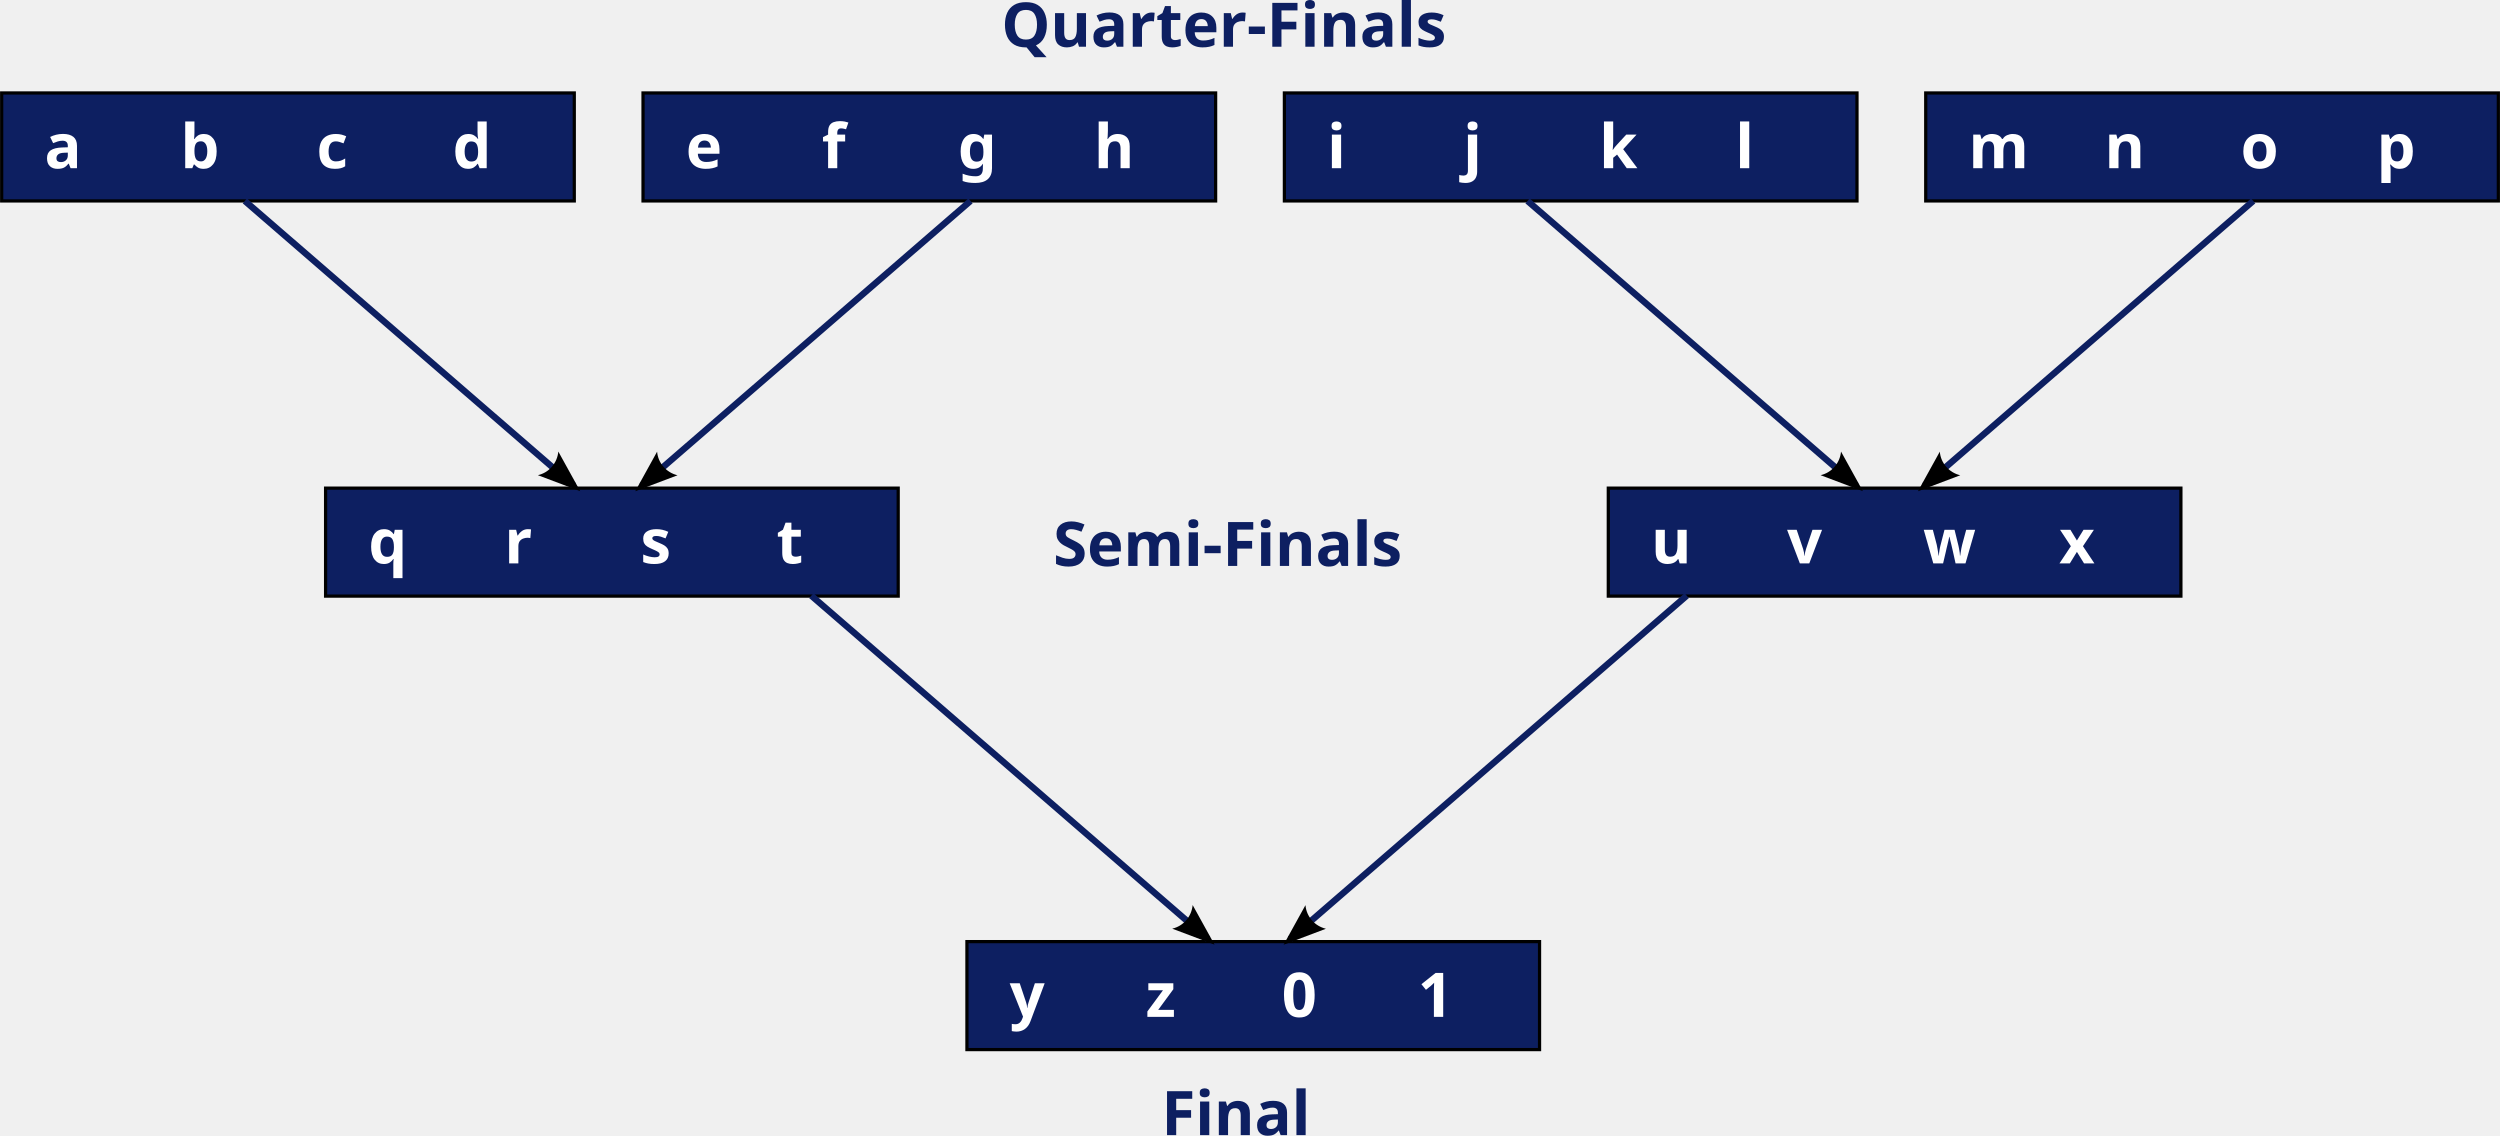
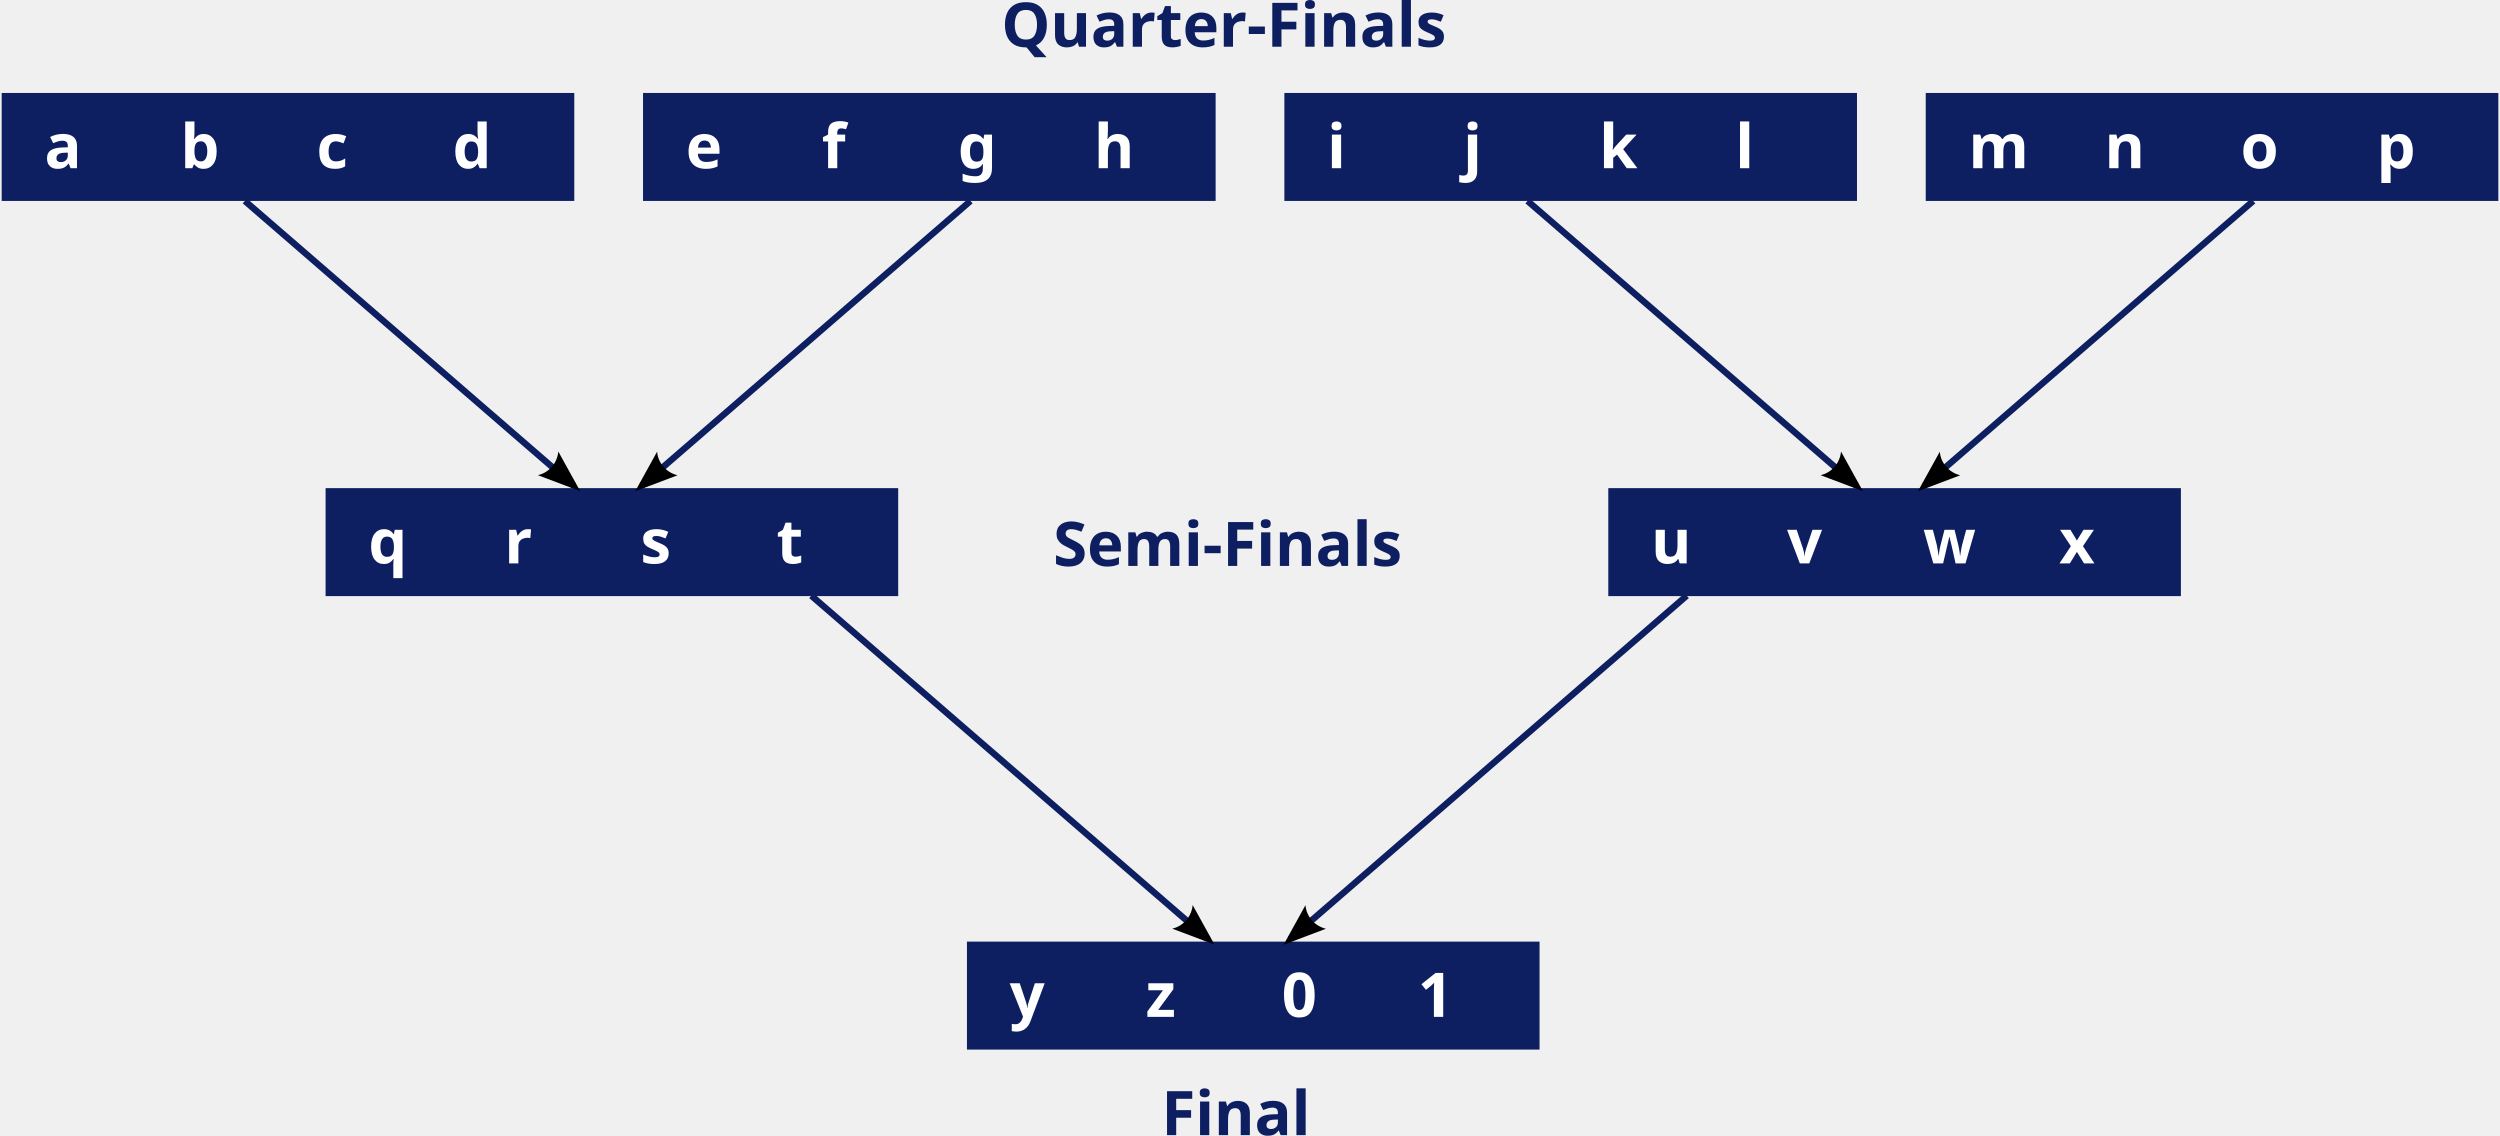
<svg xmlns="http://www.w3.org/2000/svg" width="613.969" height="278.984" id="svg2" version="1.1">
  <defs id="defs4">
    <marker orient="auto" refY="0" refX="0" id="Arrow2Mend" style="overflow:visible">
      <path id="path3913" style="font-size:12px;fill-rule:evenodd;stroke-width:0.625;stroke-linejoin:round" d="M 8.719,4.034 -2.207,0.016 8.719,-4.002 c -1.745,2.372 -1.735,5.617 -6e-7,8.035 z" transform="scale(-0.6,-0.6)" />
    </marker>
  </defs>
  <g id="layer1" transform="translate(-96.5625,-100.4981)">
-     <rect style="fill:#0d1f61;fill-opacity:1;stroke:#000000;stroke-width:0.795;stroke-miterlimit:4;stroke-opacity:1;stroke-dasharray:none;stroke-dashoffset:0" id="rect3001" width="140.625" height="26.518" x="96.974" y="123.328" />
-     <rect y="123.328" x="254.482" height="26.518" width="140.625" id="rect3787" style="fill:#0d1f61;fill-opacity:1;stroke:#000000;stroke-width:0.795;stroke-miterlimit:4;stroke-opacity:1;stroke-dasharray:none;stroke-dashoffset:0" />
-     <rect style="fill:#0d1f61;fill-opacity:1;stroke:#000000;stroke-width:0.795;stroke-miterlimit:4;stroke-opacity:1;stroke-dasharray:none;stroke-dashoffset:0" id="rect3805" width="140.625" height="26.518" x="411.99" y="123.328" />
-     <rect y="123.328" x="569.498" height="26.518" width="140.625" id="rect3823" style="fill:#0d1f61;fill-opacity:1;stroke:#000000;stroke-width:0.795;stroke-miterlimit:4;stroke-opacity:1;stroke-dasharray:none;stroke-dashoffset:0" />
-     <rect y="220.378" x="176.523" height="26.518" width="140.625" id="rect3841" style="fill:#0d1f61;fill-opacity:1;stroke:#000000;stroke-width:0.795;stroke-miterlimit:4;stroke-opacity:1;stroke-dasharray:none;stroke-dashoffset:0" />
-     <rect style="fill:#0d1f61;fill-opacity:1;stroke:#000000;stroke-width:0.795;stroke-miterlimit:4;stroke-opacity:1;stroke-dasharray:none;stroke-dashoffset:0" id="rect3859" width="140.625" height="26.518" x="491.539" y="220.378" />
-     <rect style="fill:#0d1f61;fill-opacity:1;stroke:#000000;stroke-width:0.795;stroke-miterlimit:4;stroke-opacity:1;stroke-dasharray:none;stroke-dashoffset:0" id="rect3879" width="140.625" height="26.518" x="334.031" y="331.747" />
+     <rect style="fill:#0d1f61;fill-opacity:1;stroke:none;stroke-width:0.795;stroke-miterlimit:4;stroke-opacity:1;stroke-dasharray:none;stroke-dashoffset:0" id="rect3001" width="140.625" height="26.518" x="96.974" y="123.328" />
+     <rect y="123.328" x="254.482" height="26.518" width="140.625" id="rect3787" style="fill:#0d1f61;fill-opacity:1;stroke:none;stroke-width:0.795;stroke-miterlimit:4;stroke-opacity:1;stroke-dasharray:none;stroke-dashoffset:0" />
+     <rect style="fill:#0d1f61;fill-opacity:1;stroke:none;stroke-width:0.795;stroke-miterlimit:4;stroke-opacity:1;stroke-dasharray:none;stroke-dashoffset:0" id="rect3805" width="140.625" height="26.518" x="411.99" y="123.328" />
+     <rect y="123.328" x="569.498" height="26.518" width="140.625" id="rect3823" style="fill:#0d1f61;fill-opacity:1;stroke:none;stroke-width:0.795;stroke-miterlimit:4;stroke-opacity:1;stroke-dasharray:none;stroke-dashoffset:0" />
+     <rect y="220.378" x="176.523" height="26.518" width="140.625" id="rect3841" style="fill:#0d1f61;fill-opacity:1;stroke:none;stroke-width:0.795;stroke-miterlimit:4;stroke-opacity:1;stroke-dasharray:none;stroke-dashoffset:0" />
+     <rect style="fill:#0d1f61;fill-opacity:1;stroke:none;stroke-width:0.795;stroke-miterlimit:4;stroke-opacity:1;stroke-dasharray:none;stroke-dashoffset:0" id="rect3859" width="140.625" height="26.518" x="491.539" y="220.378" />
+     <rect style="fill:#0d1f61;fill-opacity:1;stroke:none;stroke-width:0.795;stroke-miterlimit:4;stroke-opacity:1;stroke-dasharray:none;stroke-dashoffset:0" id="rect3879" width="140.625" height="26.518" x="334.031" y="331.747" />
    <path style="fill:none;stroke:#0d1f61;stroke-width:1.591;stroke-linecap:butt;stroke-linejoin:miter;stroke-miterlimit:4;stroke-opacity:1;stroke-dasharray:none;marker-end:url(#Arrow2Mend)" d="m 156.693,149.845 80.759,69.911" id="path4327" />
    <path id="path4511" d="m 334.906,149.845 -80.759,69.911" style="fill:none;stroke:#0d1f61;stroke-width:1.591;stroke-linecap:butt;stroke-linejoin:miter;stroke-miterlimit:4;stroke-opacity:1;stroke-dasharray:none;marker-end:url(#Arrow2Mend)" />
    <path id="path4513" d="m 471.709,149.845 80.759,69.911" style="fill:none;stroke:#0d1f61;stroke-width:1.591;stroke-linecap:butt;stroke-linejoin:miter;stroke-miterlimit:4;stroke-opacity:1;stroke-dasharray:none;marker-end:url(#Arrow2Mend)" />
    <path style="fill:none;stroke:#0d1f61;stroke-width:1.591;stroke-linecap:butt;stroke-linejoin:miter;stroke-miterlimit:4;stroke-opacity:1;stroke-dasharray:none;marker-end:url(#Arrow2Mend)" d="m 649.922,149.845 -80.759,69.911" id="path4515" />
    <path style="fill:none;stroke:#0d1f61;stroke-width:1.591;stroke-linecap:butt;stroke-linejoin:miter;stroke-miterlimit:4;stroke-opacity:1;stroke-dasharray:none;marker-end:url(#Arrow2Mend)" d="m 295.814,246.789 97.423,84.336" id="path4517" />
    <path id="path4519" d="m 510.8,246.789 -97.423,84.336" style="fill:none;stroke:#0d1f61;stroke-width:1.591;stroke-linecap:butt;stroke-linejoin:miter;stroke-miterlimit:4;stroke-opacity:1;stroke-dasharray:none;marker-end:url(#Arrow2Mend)" />
    <text xml:space="preserve" style="font-size:15.114px;font-style:normal;font-weight:bold;line-height:125%;letter-spacing:0px;word-spacing:0px;fill:#ffffff;fill-opacity:1;stroke:none;font-family:Sans;-inkscape-font-specification:Sans Bold" x="107.469" y="141.81" id="text2985">
      <tspan id="tspan2987" x="107.469" y="141.81">a</tspan>
    </text>
    <text id="text2989" y="141.81" x="140.88" style="font-size:15.114px;font-style:normal;font-weight:bold;line-height:125%;letter-spacing:0px;word-spacing:0px;fill:#ffffff;fill-opacity:1;stroke:none;font-family:Sans;-inkscape-font-specification:Sans Bold" xml:space="preserve">
      <tspan y="141.81" x="140.88" id="tspan2991">b</tspan>
    </text>
    <text xml:space="preserve" style="font-size:15.114px;font-style:normal;font-weight:bold;line-height:125%;letter-spacing:0px;word-spacing:0px;fill:#ffffff;fill-opacity:1;stroke:none;font-family:Sans;-inkscape-font-specification:Sans Bold" x="174.29" y="141.81" id="text2993">
      <tspan id="tspan2995" x="174.29" y="141.81">c</tspan>
    </text>
    <text id="text2997" y="141.81" x="207.701" style="font-size:15.114px;font-style:normal;font-weight:bold;line-height:125%;letter-spacing:0px;word-spacing:0px;fill:#ffffff;fill-opacity:1;stroke:none;font-family:Sans;-inkscape-font-specification:Sans Bold" xml:space="preserve">
      <tspan y="141.81" x="207.701" id="tspan2999">d</tspan>
    </text>
    <text id="text3771" y="141.81" x="264.977" style="font-size:15.114px;font-style:normal;font-weight:bold;line-height:125%;letter-spacing:0px;word-spacing:0px;fill:#ffffff;fill-opacity:1;stroke:none;font-family:Sans;-inkscape-font-specification:Sans Bold" xml:space="preserve">
      <tspan y="141.81" x="264.977" id="tspan3773">e</tspan>
    </text>
    <text xml:space="preserve" style="font-size:15.114px;font-style:normal;font-weight:bold;line-height:125%;letter-spacing:0px;word-spacing:0px;fill:#ffffff;fill-opacity:1;stroke:none;font-family:Sans;-inkscape-font-specification:Sans Bold" x="298.388" y="141.81" id="text3775">
      <tspan id="tspan3777" x="298.388" y="141.81">f</tspan>
    </text>
    <text id="text3779" y="141.81" x="331.798" style="font-size:15.114px;font-style:normal;font-weight:bold;line-height:125%;letter-spacing:0px;word-spacing:0px;fill:#ffffff;fill-opacity:1;stroke:none;font-family:Sans;-inkscape-font-specification:Sans Bold" xml:space="preserve">
      <tspan y="141.81" x="331.798" id="tspan3781">g</tspan>
    </text>
    <text xml:space="preserve" style="font-size:15.114px;font-style:normal;font-weight:bold;line-height:125%;letter-spacing:0px;word-spacing:0px;fill:#ffffff;fill-opacity:1;stroke:none;font-family:Sans;-inkscape-font-specification:Sans Bold" x="365.209" y="141.81" id="text3783">
      <tspan id="tspan3785" x="365.209" y="141.81">h</tspan>
    </text>
    <text xml:space="preserve" style="font-size:15.114px;font-style:normal;font-weight:bold;line-height:125%;letter-spacing:0px;word-spacing:0px;fill:#ffffff;fill-opacity:1;stroke:none;font-family:Sans;-inkscape-font-specification:Sans Bold" x="422.485" y="141.81" id="text3789">
      <tspan id="tspan3791" x="422.485" y="141.81">i</tspan>
    </text>
    <text id="text3793" y="141.81" x="455.896" style="font-size:15.114px;font-style:normal;font-weight:bold;line-height:125%;letter-spacing:0px;word-spacing:0px;fill:#ffffff;fill-opacity:1;stroke:none;font-family:Sans;-inkscape-font-specification:Sans Bold" xml:space="preserve">
      <tspan y="141.81" x="455.896" id="tspan3795">j</tspan>
    </text>
    <text xml:space="preserve" style="font-size:15.114px;font-style:normal;font-weight:bold;line-height:125%;letter-spacing:0px;word-spacing:0px;fill:#ffffff;fill-opacity:1;stroke:none;font-family:Sans;-inkscape-font-specification:Sans Bold" x="489.306" y="141.81" id="text3797">
      <tspan id="tspan3799" x="489.306" y="141.81">k</tspan>
    </text>
    <text id="text3801" y="141.81" x="522.717" style="font-size:15.114px;font-style:normal;font-weight:bold;line-height:125%;letter-spacing:0px;word-spacing:0px;fill:#ffffff;fill-opacity:1;stroke:none;font-family:Sans;-inkscape-font-specification:Sans Bold" xml:space="preserve">
      <tspan y="141.81" x="522.717" id="tspan3803">l</tspan>
    </text>
    <text id="text3807" y="141.81" x="579.993" style="font-size:15.114px;font-style:normal;font-weight:bold;line-height:125%;letter-spacing:0px;word-spacing:0px;fill:#ffffff;fill-opacity:1;stroke:none;font-family:Sans;-inkscape-font-specification:Sans Bold" xml:space="preserve">
      <tspan y="141.81" x="579.993" id="tspan3809">m</tspan>
    </text>
    <text xml:space="preserve" style="font-size:15.114px;font-style:normal;font-weight:bold;line-height:125%;letter-spacing:0px;word-spacing:0px;fill:#ffffff;fill-opacity:1;stroke:none;font-family:Sans;-inkscape-font-specification:Sans Bold" x="613.404" y="141.81" id="text3811">
      <tspan id="tspan3813" x="613.404" y="141.81">n</tspan>
    </text>
    <text id="text3815" y="141.81" x="646.814" style="font-size:15.114px;font-style:normal;font-weight:bold;line-height:125%;letter-spacing:0px;word-spacing:0px;fill:#ffffff;fill-opacity:1;stroke:none;font-family:Sans;-inkscape-font-specification:Sans Bold" xml:space="preserve">
      <tspan y="141.81" x="646.814" id="tspan3817">o</tspan>
    </text>
    <text xml:space="preserve" style="font-size:15.114px;font-style:normal;font-weight:bold;line-height:125%;letter-spacing:0px;word-spacing:0px;fill:#ffffff;fill-opacity:1;stroke:none;font-family:Sans;-inkscape-font-specification:Sans Bold" x="680.225" y="141.81" id="text3819">
      <tspan id="tspan3821" x="680.225" y="141.81">p</tspan>
    </text>
    <text id="text3825" y="238.86" x="187.018" style="font-size:15.114px;font-style:normal;font-weight:bold;line-height:125%;letter-spacing:0px;word-spacing:0px;fill:#ffffff;fill-opacity:1;stroke:none;font-family:Sans;-inkscape-font-specification:Sans Bold" xml:space="preserve">
      <tspan y="238.86" x="187.018" id="tspan3827">q</tspan>
    </text>
    <text xml:space="preserve" style="font-size:15.114px;font-style:normal;font-weight:bold;line-height:125%;letter-spacing:0px;word-spacing:0px;fill:#ffffff;fill-opacity:1;stroke:none;font-family:Sans;-inkscape-font-specification:Sans Bold" x="220.429" y="238.86" id="text3829">
      <tspan id="tspan3831" x="220.429" y="238.86">r</tspan>
    </text>
    <text id="text3833" y="238.86" x="253.84" style="font-size:15.114px;font-style:normal;font-weight:bold;line-height:125%;letter-spacing:0px;word-spacing:0px;fill:#ffffff;fill-opacity:1;stroke:none;font-family:Sans;-inkscape-font-specification:Sans Bold" xml:space="preserve">
      <tspan y="238.86" x="253.84" id="tspan3835">s</tspan>
    </text>
    <text xml:space="preserve" style="font-size:15.114px;font-style:normal;font-weight:bold;line-height:125%;letter-spacing:0px;word-spacing:0px;fill:#ffffff;fill-opacity:1;stroke:none;font-family:Sans;-inkscape-font-specification:Sans Bold" x="287.251" y="238.86" id="text3837">
      <tspan id="tspan3839" x="287.251" y="238.86">t</tspan>
    </text>
    <text xml:space="preserve" style="font-size:15.114px;font-style:normal;font-weight:bold;line-height:125%;letter-spacing:0px;word-spacing:0px;fill:#ffffff;fill-opacity:1;stroke:none;font-family:Sans;-inkscape-font-specification:Sans Bold" x="502.034" y="238.86" id="text3843">
      <tspan id="tspan3845" x="502.034" y="238.86">u</tspan>
    </text>
    <text id="text3847" y="238.86" x="535.445" style="font-size:15.114px;font-style:normal;font-weight:bold;line-height:125%;letter-spacing:0px;word-spacing:0px;fill:#ffffff;fill-opacity:1;stroke:none;font-family:Sans;-inkscape-font-specification:Sans Bold" xml:space="preserve">
      <tspan y="238.86" x="535.445" id="tspan3849">v</tspan>
    </text>
    <text xml:space="preserve" style="font-size:15.114px;font-style:normal;font-weight:bold;line-height:125%;letter-spacing:0px;word-spacing:0px;fill:#ffffff;fill-opacity:1;stroke:none;font-family:Sans;-inkscape-font-specification:Sans Bold" x="568.856" y="238.86" id="text3851">
      <tspan id="tspan3853" x="568.856" y="238.86">w</tspan>
    </text>
    <text id="text3855" y="238.86" x="602.267" style="font-size:15.114px;font-style:normal;font-weight:bold;line-height:125%;letter-spacing:0px;word-spacing:0px;fill:#ffffff;fill-opacity:1;stroke:none;font-family:Sans;-inkscape-font-specification:Sans Bold" xml:space="preserve">
      <tspan y="238.86" x="602.267" id="tspan3857">x</tspan>
    </text>
    <text xml:space="preserve" style="font-size:15.114px;font-style:normal;font-weight:bold;line-height:125%;letter-spacing:0px;word-spacing:0px;fill:#ffffff;fill-opacity:1;stroke:none;font-family:Sans;-inkscape-font-specification:Sans Bold" x="344.526" y="350.229" id="text3863">
      <tspan id="tspan3865" x="344.526" y="350.229">y</tspan>
    </text>
    <text id="text3867" y="350.229" x="377.937" style="font-size:15.114px;font-style:normal;font-weight:bold;line-height:125%;letter-spacing:0px;word-spacing:0px;fill:#ffffff;fill-opacity:1;stroke:none;font-family:Sans;-inkscape-font-specification:Sans Bold" xml:space="preserve">
      <tspan y="350.229" x="377.937" id="tspan3869">z</tspan>
    </text>
    <text xml:space="preserve" style="font-size:15.114px;font-style:normal;font-weight:bold;line-height:125%;letter-spacing:0px;word-spacing:0px;fill:#ffffff;fill-opacity:1;stroke:none;font-family:Sans;-inkscape-font-specification:Sans Bold" x="411.348" y="350.229" id="text3871">
      <tspan id="tspan3873" x="411.348" y="350.229">0</tspan>
    </text>
    <text id="text3875" y="350.229" x="444.759" style="font-size:15.114px;font-style:normal;font-weight:bold;line-height:125%;letter-spacing:0px;word-spacing:0px;fill:#ffffff;fill-opacity:1;stroke:none;font-family:Sans;-inkscape-font-specification:Sans Bold" xml:space="preserve">
      <tspan y="350.229" x="444.759" id="tspan3877">1</tspan>
    </text>
    <text xml:space="preserve" style="font-size:15.114px;font-style:normal;font-weight:bold;line-height:125%;letter-spacing:0px;word-spacing:0px;fill:#0d1f61;fill-opacity:1;stroke:none;font-family:Sans;-inkscape-font-specification:Sans Bold" x="381.814" y="379.268" id="text4521">
      <tspan id="tspan4523" x="381.814" y="379.268">Final</tspan>
    </text>
    <text id="text4525" y="239.488" x="355.222" style="font-size:15.114px;font-style:normal;font-weight:bold;line-height:125%;letter-spacing:0px;word-spacing:0px;fill:#0d1f61;fill-opacity:1;stroke:none;font-family:Sans;-inkscape-font-specification:Sans Bold" xml:space="preserve">
      <tspan y="239.488" x="355.222" id="tspan4527">Semi-Finals</tspan>
    </text>
    <text xml:space="preserve" style="font-size:15.114px;font-style:normal;font-weight:bold;line-height:125%;letter-spacing:0px;word-spacing:0px;fill:#0d1f61;fill-opacity:1;stroke:none;font-family:Sans;-inkscape-font-specification:Sans Bold" x="342.494" y="111.981" id="text4529">
      <tspan id="tspan4531" x="342.494" y="111.981">Quarter-Finals</tspan>
    </text>
  </g>
</svg>
